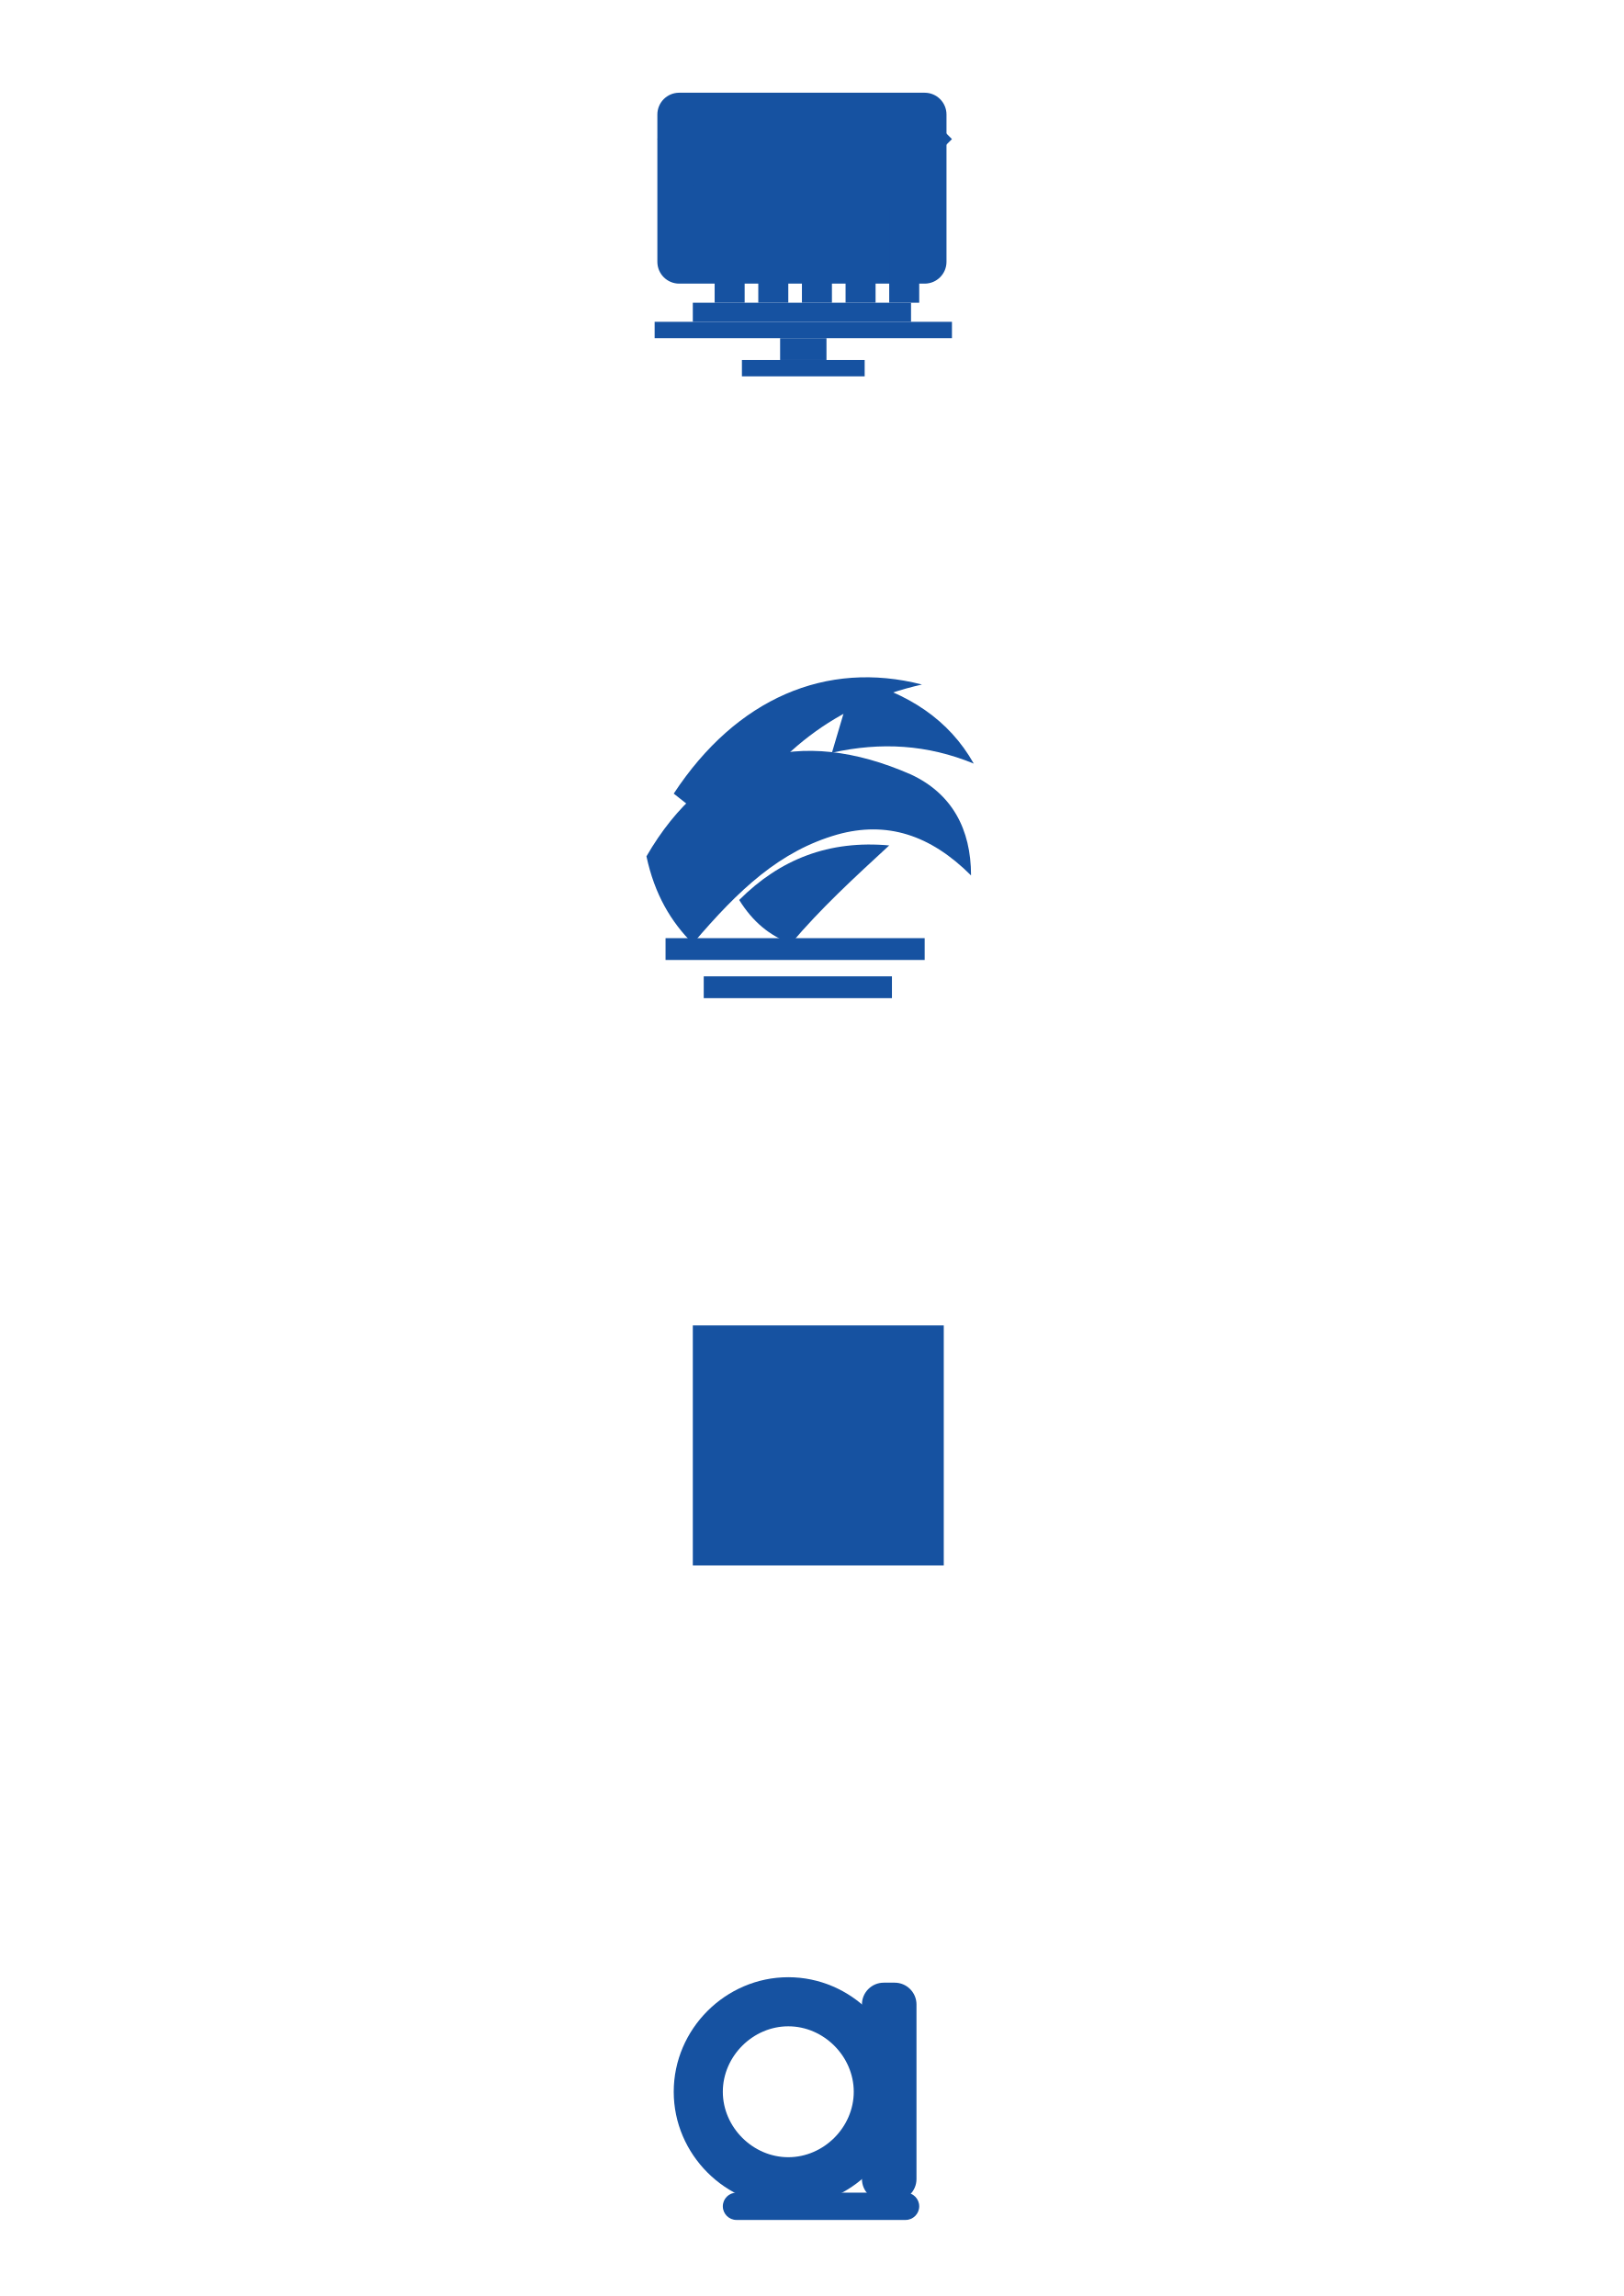
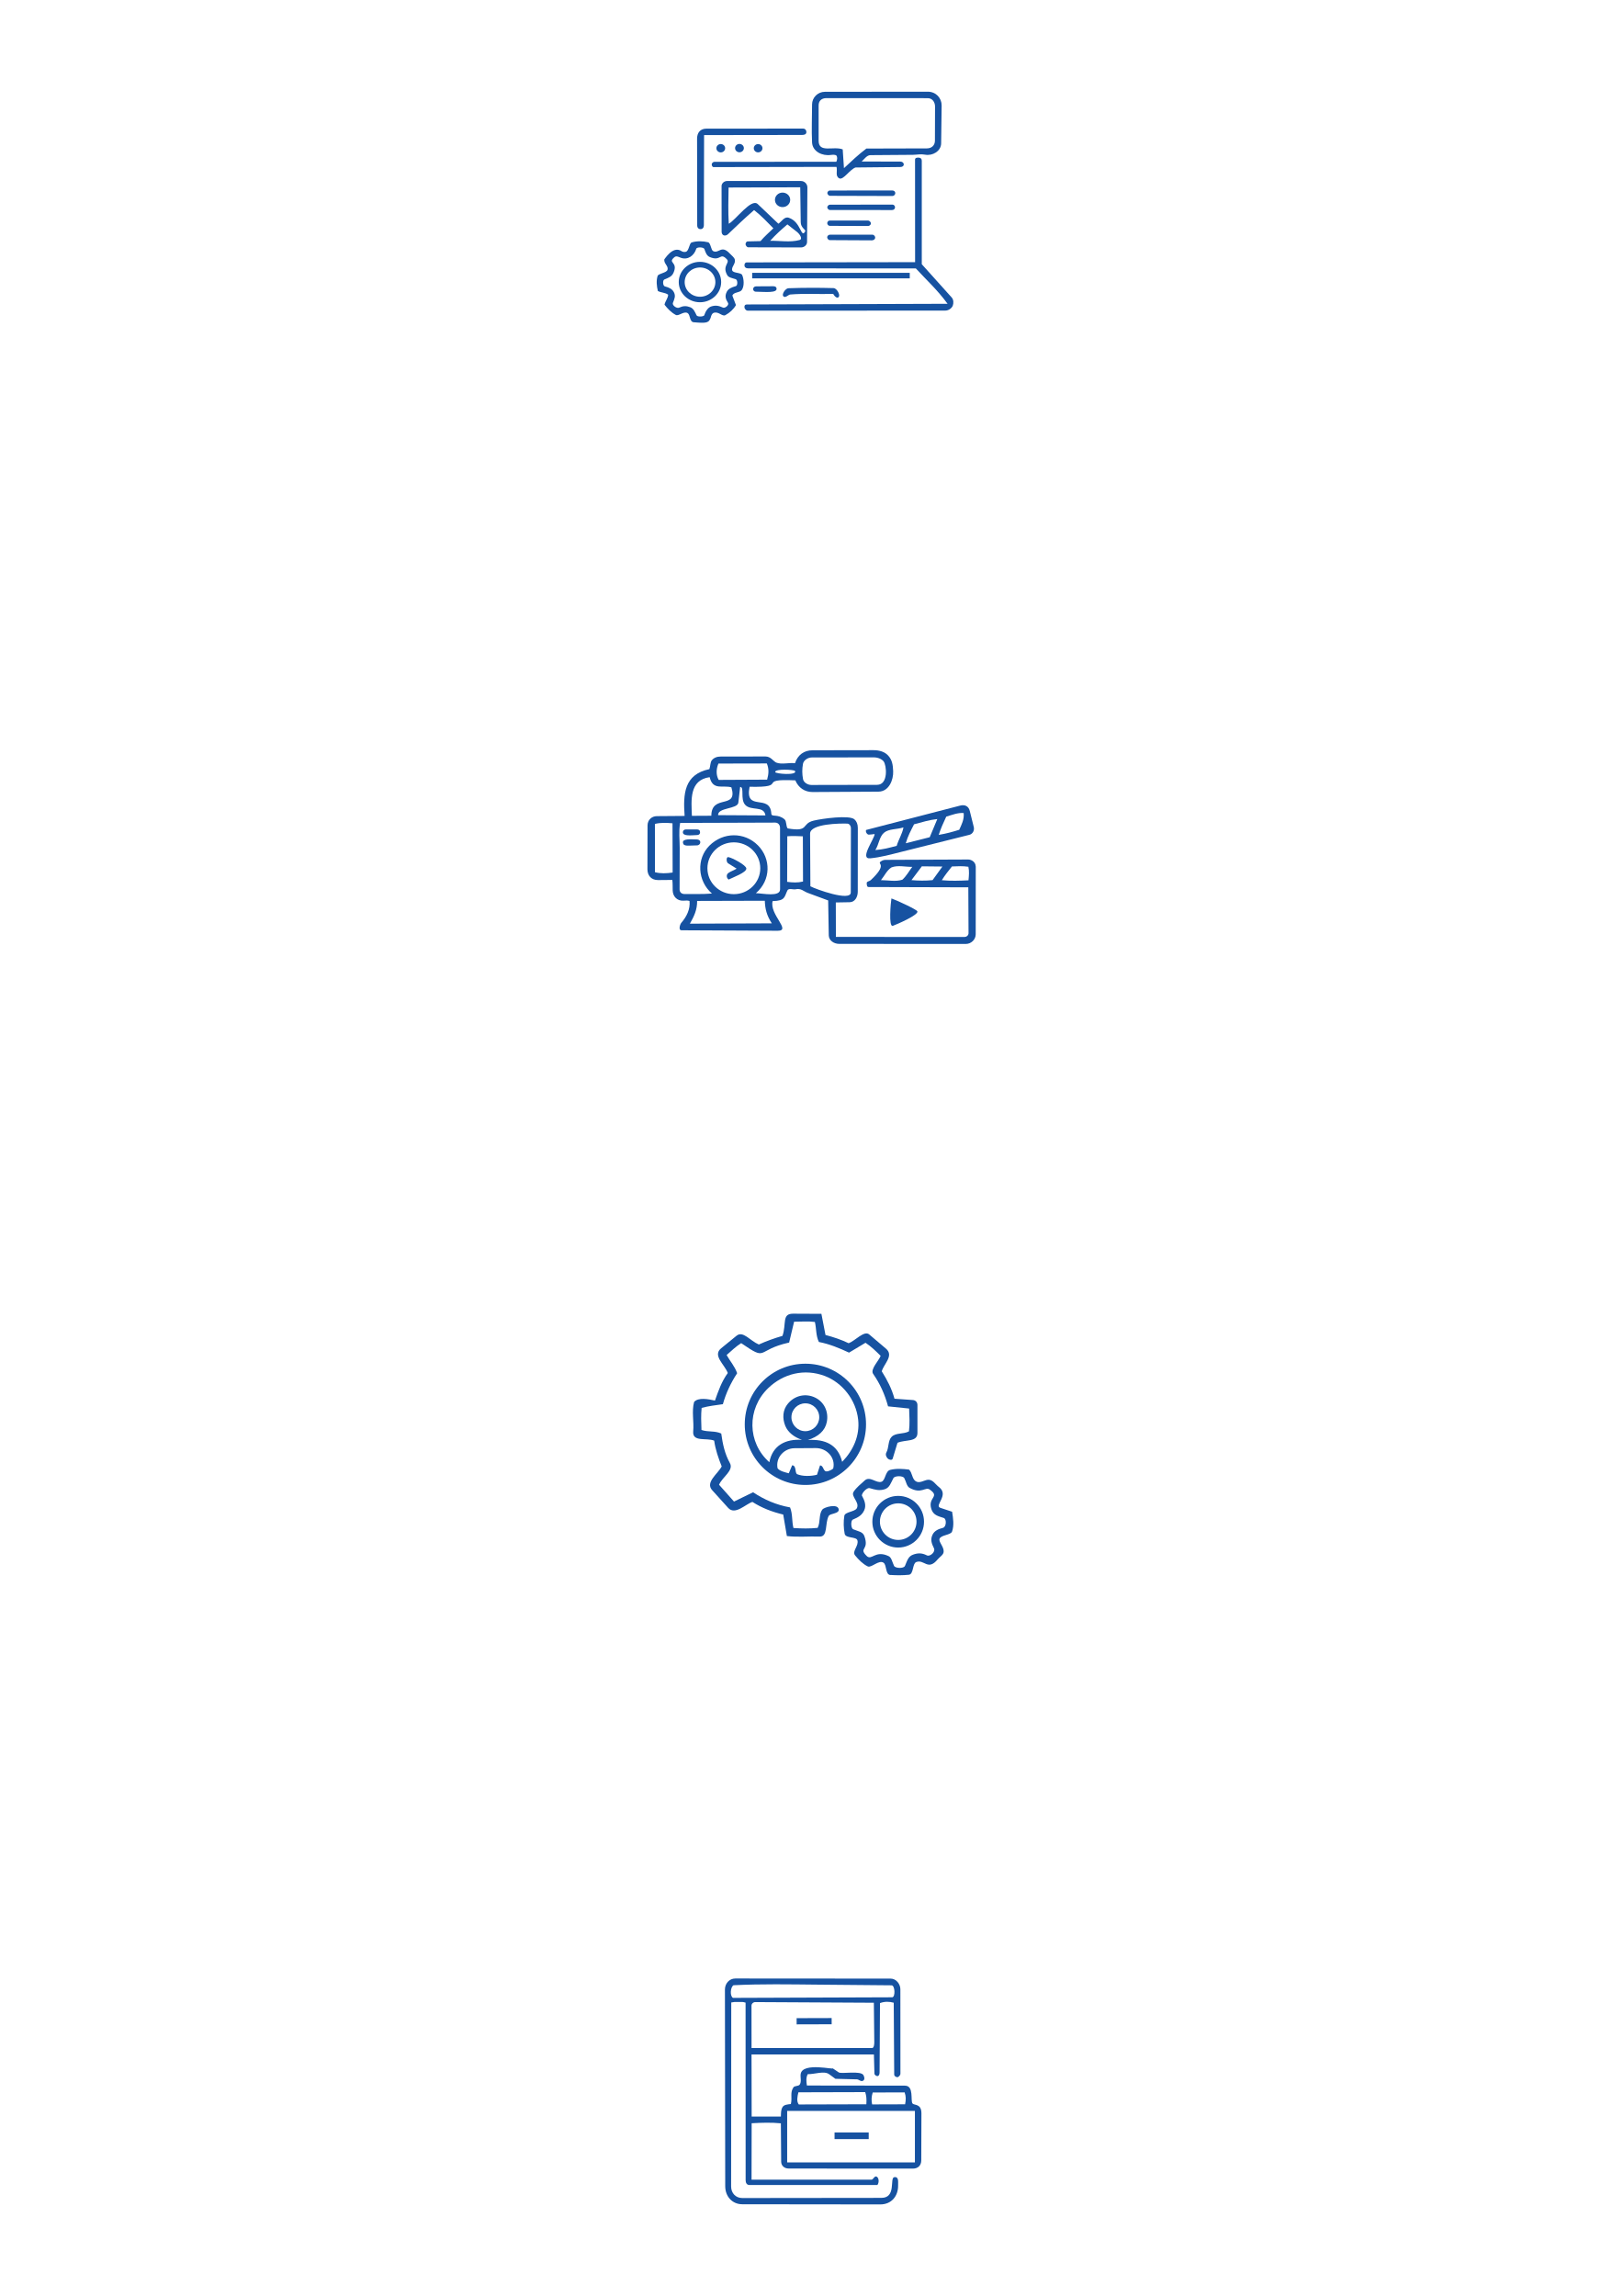
- <svg xmlns="http://www.w3.org/2000/svg" viewBox="0 0 595.28 841.89">
-   <rect x="241" y="34" width="106" height="70" rx="8" fill="#1652a1" />
-   <path d="M254 50h80v10h-80z" fill="#1652a1" />
-   <path d="M254 68h36v8h-36z" fill="#1652a1" />
-   <path d="M299 68h35v8h-35z" fill="#1652a1" />
-   <path d="M254 84h80v8h-80z" fill="#1652a1" />
-   <path d="M254 111h80v7h-80z" fill="#1652a1" />
-   <path d="M262 97h11v14h-11z" fill="#1652a1" />
-   <path d="M278 92h11v19h-11z" fill="#1652a1" />
-   <path d="M294 88h11v23h-11z" fill="#1652a1" />
-   <path d="M310 82h11v29h-11z" fill="#1652a1" />
-   <path d="M326 76h11v35h-11z" fill="#1652a1" />
-   <path d="M240 118h109v6h-109z" fill="#1652a1" />
-   <path d="M286 124h17v8h-17z" fill="#1652a1" />
-   <path d="M272 132h45v6h-45z" fill="#1652a1" />
-   <path d="M340 42l9 9-9 9z" fill="#1652a1" />
-   <path d="M250 42l-9 9 9 9z" fill="#1652a1" />
-   <path d="M289 39h12v12h-12z" fill="#1652a1" />
-   <path d="M237 314c22-38 56-48 97-30 15 7 22 20 22 37-15-15-31-20-49-15-21 6-36 20-53 40-8-8-14-18-17-32z" fill="#1652a1" />
-   <path d="M247 291c23-35 56-49 91-40-31 7-55 25-72 55z" fill="#1652a1" />
-   <path d="M271 330c15-15 33-22 55-20-13 12-25 23-36 36-8-3-14-8-19-16z" fill="#1652a1" />
-   <path d="M313 249c20 5 35 15 44 31-17-7-34-8-52-4z" fill="#1652a1" />
-   <path d="M244 344h95v8h-95z" fill="#1652a1" />
-   <path d="M258 358h69v8h-69z" fill="#1652a1" />
-   <path d="M254 486h92v88h-92z" fill="#1652a1" />
-   <path d="M265 497h70v12h-70z" fill="#1652a1" />
-   <path d="M265 521h70v12h-70z" fill="#1652a1" />
-   <path d="M265 545h44v12h-44z" fill="#1652a1" />
-   <path d="M289 725c23 0 42 19 42 42s-19 42-42 42-42-19-42-42 19-42 42-42zm0 18c-13 0-24 11-24 24s11 24 24 24 24-11 24-24-11-24-24-24z" fill="#1652a1" />
-   <rect x="316" y="727" width="20" height="80" rx="8" fill="#1652a1" />
-   <rect x="265" y="804" width="72" height="10" rx="5" fill="#1652a1" />
+ <svg xmlns="http://www.w3.org/2000/svg" id="Ebene_1" version="1.1" viewBox="0 0 595.28 841.89">
+   <defs>
+     <style>
+       .st0 {
+         fill: #1652a1;
+       }
+ 
+       .st1 {
+         fill: none;
+       }
+ 
+       .st2 {
+         clip-path: url(#clippath-1);
+       }
+ 
+       .st3 {
+         clip-path: url(#clippath);
+       }
+     </style>
+     <clipPath id="clippath">
+       <rect class="st1" x="237.36" y="33.61" width="120.37" height="774.69" />
+     </clipPath>
+     <clipPath id="clippath-1">
+       <rect class="st1" x="237.36" y="33.61" width="120.37" height="774.69" />
+     </clipPath>
+   </defs>
+   <g class="st3">
+     <path class="st0" d="M317.65,54.47l22.17-.06c1.75,0,2.94-1.13,2.94-2.82l.04-12.54c0-1.48-.88-3.05-2.67-3.05l-37.15-.02c-1.83,0-2.87,1.03-2.86,2.71v12.93c.02,4.63,5.46,1.84,8.83,3.16l.46,6.88c2.77-2.57,5.19-4.9,8.23-7.2M313.7,61.4c-2.03.6-4.52,4.71-5.97,4.01-1.62-.78-.64-2.65-1.05-4.22l-45.08.08c-.51,0-.68-.74-.67-.98,0-.33.33-.95,1.05-.95l44.64-.03c.37-.84.4-1.65.09-2.18-.26-.44-1.31-.42-2.06-.32-3.19.47-6.75-1.24-6.93-4.54-.24-4.69,0-9.25,0-13.99,0-2.48,2.07-4.62,4.7-4.62l37.71-.04c3.03,0,5.13,2.37,5.09,5.1l-.18,13.84c-.04,2.88-3.16,4.68-5.92,4.15-1.6-.31-2.9.04-4.43.06l-15.61.12c-1.29.01-2.31,1.56-3.18,2.33l14.15.03c.75,0,1.28.43,1.3,1.04.01.52-.48.95-1.27.95l-16.37.17Z" />
+     <path class="st0" d="M293.13,88.01c1.36-.37-.16-2.37-.78-2.85l-3.68-2.88c-2.23,1.91-4.24,3.7-6.32,6.02,3.53-.08,7.28.66,10.78-.29M289.16,79.84c4.57,1.48,4.46,7.76,6.03,5.03.39-.68-1.6-1.21-1.63-3.38l-.18-12.82-26.27.09c-.08,4.44-.2,8.66.07,13.28,2.57-1.37,8.23-9.48,10.62-7.21l7.57,7.2c1.2-.78,2.17-2.72,3.79-2.19M274.14,88.52l4.68-.11c1.42-1.68,2.97-3.02,4.71-4.7-2.28-2.33-4.45-4.65-7.07-6.68-3.42,2.96-6.41,5.83-9.54,8.82-.41.4-.91.56-1.45.48-.43-.07-.91-.57-.91-1.29l-.02-16.85c0-.93.93-1.82,2.01-1.82h27.1c1.36.01,2.35,1.14,2.35,2.34l-.12,20.01c0,1.17-1.08,2.01-2.25,2.01l-19.31-.05c-.54,0-.93-.73-.98-1.03-.05-.31.14-1.11.79-1.13" />
+     <path class="st0" d="M258.13,49.53l-.08,33.11c0,.81-.45,1.31-1.03,1.37-.82.09-1.41-.41-1.41-1.36l-.05-31.83c0-2.03,1.08-3.65,3.41-3.65l35.46-.02c.93,0,1.26.85,1.2,1.37-.08.73-.67.95-1.59.96l-35.92.05Z" />
+     <path class="st0" d="M327.08,71.87l-22.74-.07c-.63,0-1.01-.66-1.03-1.02-.01-.32.34-.92.98-.92l22.82-.02c.78,0,1.12.52,1.12.97,0,.48-.38,1.06-1.14,1.06" />
+     <path class="st0" d="M327.03,77.02l-22.74-.02c-.62,0-.99-.65-1-.97-.01-.32.37-.97,1-.97l22.82-.04c.75,0,1.02.61,1.02,1,0,.49-.38,1-1.09,1" />
+     <path class="st0" d="M319.48,88.13l-15.25-.08c-.65,0-1.02-.77-.97-1.12.04-.32.38-.88,1.03-.88h15.48c.66,0,1.02.57,1.07.91.1.66-.45,1.18-1.34,1.17" />
+     <path class="st0" d="M318.21,82.87l-13.97-.05c-.59,0-.83-.5-.93-.75-.16-.38.17-1.2.92-1.2h13.97c.61,0,1.01.57,1.09.95.08.37-.32,1.04-1.08,1.04" />
+     <path class="st0" d="M279.53,54.35c0,.84-.71,1.52-1.59,1.52s-1.59-.68-1.59-1.52.71-1.52,1.59-1.52,1.59.68,1.59,1.52" />
+     <path class="st0" d="M272.71,54.31c0,.85-.72,1.53-1.61,1.53s-1.61-.69-1.61-1.53.72-1.53,1.61-1.53,1.61.69,1.61,1.53" />
+     <path class="st0" d="M265.85,54.35c0,.85-.72,1.53-1.6,1.53s-1.61-.68-1.61-1.53.72-1.53,1.61-1.53,1.6.69,1.6,1.53" />
+     <path class="st0" d="M289.7,73.28c0,1.47-1.25,2.66-2.8,2.66s-2.79-1.19-2.79-2.66,1.25-2.66,2.79-2.66,2.8,1.19,2.8,2.66" />
+     <path class="st0" d="M273.7,111.64l73.69-.25c-3.72-5.12-7.69-8.65-11.62-12.96l-61.55-.04c-.78,0-1.05-.38-1.2-.65-.21-.38-.13-1.52.76-1.52l61.71-.09-.02-37.61c0-.81,1.1-.75,1.5-.7.51.07.97.33.97,1.13v37.93s10.99,12.23,10.99,12.23c.69.77.71,2.11.36,3-.3.75-1.35,1.78-2.76,1.78l-72.28.03c-.82,0-1.01-.55-1.2-.8-.19-.26-.32-1.46.67-1.46" />
+   </g>
+   <rect class="st0" x="275.76" y="100.04" width="57.77" height="2.03" />
+   <g class="st2">
+     <path class="st0" d="M305.44,107.77c-5.33.15-10.62-.22-15.76.22-.66.06-1.9,1.55-2.57.55-.5-.76.86-2.81,1.94-2.85,5.59-.2,10.88-.2,16.54-.05,1.19.03,2.45,2.35,1.96,3.16-.53.87-1.59-.11-2.09-1.03" />
+     <path class="st0" d="M284.62,105.5c.86,2.17-4.54,1.46-7.48,1.46-.72,0-1.07-.52-1.02-1.08.04-.35.35-.87,1.05-.88l6.32-.04c.65,0,1.01.25,1.13.53" />
+     <path class="st0" d="M258.16,115.67c.49-1.48,1.34-2.9,2.59-3.3,1.64-.53,2.76-.27,4.3.42.77.35,2.32-.95,1.86-1.7-.91-1.46-1.24-2.55-.46-4.09.55-1.09,1.65-1.62,3.31-2.08.77-.22.71-2.31-.05-2.55-1.34-.42-2.58-.6-3.07-1.45-2.03-3.51,1.15-4.49-.18-5.87-2.58-2.69-2.08.95-6.26-.81-1.17-.49-1.54-1.76-1.96-2.93-.27-.73-2.76-.81-2.98-.09-.75,2.48-3.1,4.32-5.81,3.24-.77-.3-1.51-.73-2.19-.17-2.71,2.26,1.48,1.61-.35,5.74-.62,1.4-1.76,1.8-3.34,2.45-.7.29-.57,2.34.17,2.53,1.62.42,2.7.97,3.31,2.12.73,1.4.23,2.44-.35,3.92-.36.91,1.4,2.15,2.25,1.77,1.55-.71,2.69-.7,4.06-.18,1.29.49,1.73,1.7,2.37,2.99.3.58,2.28.55,2.79.04M260.65,116.17c-.7,2.29-1.52,2.41-6.34,1.99-1.55-.13-1.19-2.75-2.22-3.36-1.4-.83-3.27,1.23-4.33.68-1.67-.88-3.01-2.29-4.14-3.75.27-1.36,1.24-2.24,1.34-3.66-1.11-.84-2.48-.69-3.77-1.36-.43-1.74-.65-3.76-.11-5.5.3-.98,3.3-1.09,3.65-2.31.4-1.39-1.46-2.27-1.17-3.86-.07.39,3.01-5.19,6.32-2.94.41.28,1,.35,1.51.24,1.25-.27,1.25-3.14,2.19-3.44,1.84-.58,4.13-.54,6-.07,1.02.26,1.03,2.86,1.9,3.26,2.11.99,2.96-2.46,6.09.89.67.71,1.58,1.37,1.8,2.12.48,1.63-1.41,2.83-.91,4.1.39.99,3.18.71,3.61,1.61.68,1.43.87,4.17-.14,5.55-.77,1.04-2.89.66-3.44,2.01l1.32,3.5c-.84,1.5-2.27,2.81-3.89,3.69-1.1.6-2.4-1.37-4.15-.9-.57.15-.9.69-1.14,1.51" />
+     <path class="st0" d="M262.27,103.45c0-2.96-2.52-5.37-5.63-5.37s-5.63,2.4-5.63,5.37,2.52,5.36,5.63,5.36,5.63-2.4,5.63-5.36M264.39,103.42c0,4.09-3.48,7.41-7.77,7.41s-7.78-3.32-7.78-7.41,3.48-7.41,7.78-7.41,7.77,3.32,7.77,7.41" />
+     <path class="st0" d="M282.96,338.57c-1.9-2.91-2.47-5.36-2.57-8.29l-24.81.07c.04,3.26-1.15,5.7-2.66,8.34l30.04-.12ZM330.81,322.58c1.49-1.34,2.46-3.16,3.64-4.72-2.49.04-5.29-.71-7.6.19-1.65.98-2.61,3.12-3.88,4.68,2.58,0,5.39.64,7.84-.16M355.06,322.79c.17-1.78.33-3.32-.04-4.97-2.1-.31-3.95-.2-6.02-.11-1.27,1.63-2.49,3.04-3.71,5.04,3.29.32,6.45.2,9.76.04M341.9,322.72l3.6-4.98-7.53-.08-3.81,5.06c2.61.21,5,.28,7.74,0M278.73,318.37c0-5.25-4.34-9.5-9.69-9.5s-9.69,4.25-9.69,9.5,4.34,9.5,9.69,9.5,9.69-4.25,9.69-9.5M294.4,323.23l-.06-16.57c-1.98-.08-3.69-.19-5.71-.02l-.05,16.71c2.03.27,3.82.37,5.82-.11M311.91,327.26l.05-23.68c0-.72-.56-1.55-1.32-1.58-2.57-.1-13.67,0-13.65,3.69l.11,19.29c1.92,1.05,14.81,5.71,14.81,2.28M277.11,327.51c2.62.07,8.88,1.48,8.88-1.41l-.02-22.56c0-.99-.63-1.92-1.8-1.91l-34.82.12c-.57,3.24-.15,6.11-.16,9.18l-.04,15.18c0,1.08.75,1.72,1.83,1.71,3.34-.05,6.42.12,10.03-.18-5.35-4.65-5.73-12.77-.92-17.57,5.04-5.03,12.87-5.05,17.78-.09,4.82,4.87,4.83,12.77-.76,17.54M246.6,319.93l-.05-18.05c-2.23-.19-4.23-.3-6.45.23l.02,17.71c2.18.55,4.22.44,6.47.12M280.62,298.99c-.52-3.71-5.36-1.49-7.47-3.93-1.83-2.12-.14-6.47-1.8-6.52l-.66,5.77c-.28,2.41-7.61,1.74-7.42,4.59l17.35.1ZM268.14,288.7c-3.12-.92-6.8,1.26-7.96-3.73-7.55,1.05-6.74,8.5-6.52,14.18l7.13-.04c.02-8.12,9.87-2.12,7.35-10.41M291.47,282.71c-.3-.53-7.34-.88-7.28.37.04.69,8.22,1.33,7.28-.37M281.24,285.88c.63-2.21.69-4.02-.11-5.94l-17.74.04c-.85,1.98-.92,4.22.09,5.99l17.76-.09ZM321.54,287.78c4.26,0,3.5-7.31,2.38-8.64-.71-.83-2.07-1.43-3.56-1.43l-22.72.03c-1.43,0-3.01.99-3.26,2.36-.34,1.89-.33,3.69.02,5.57.23,1.26,1.74,2.17,3.1,2.16l24.04-.05ZM357.73,317.65l-.02,24.94c0,1.91-1.65,3.53-3.61,3.53l-46.39-.02c-1.97,0-3.83-1.21-3.87-3.14l-.22-12.79-7.47-2.76c-1.56-.57-2.45-1.8-4.51-1.33-.76.18-2.52-.51-2.96.41-1.15,2.38-.74,3.82-5.42,3.92-1.29,4.88,7.03,10.91,1.81,10.88l-35.22-.18c-1.25,0-.53-2.21-.07-2.74,1.91-2.21,3.34-4.96,3.01-8-.67-.26-1.5-.14-2.29-.11-2.25.08-3.82-1.52-3.88-3.73-.04-1.33.03-2.51-.13-3.88l-5.23.05c-2.48.02-3.91-1.66-3.9-3.99l.04-16.04c0-1.96,1.47-3.4,3.42-3.41l10.17-.08c-.57-8.03-.23-15.2,9.08-17.16.39-1.13.32-2.5.87-3.21.75-.96,1.91-1.41,3.32-1.41l16.35-.02c1.93,0,2.66,1.51,3.92,2.22,2.04.83,4.66-.02,6.92.25,1.02-3.01,3.28-4.74,6.45-4.74l22.36-.04c2.18,0,4.09.6,5.35,1.97,1.49,1.61,1.74,3.42,1.84,5.74.13,3.21-1.55,7.47-5.39,7.5l-24.11.14c-2.95.02-5.25-1.6-6.37-4.28-14.78-.69-1.89,2.67-16.77,2.35-1.9,9.43,7.55,2.27,7.97,9.87.08,1.37,2.29-.06,4.81,2.04.87.72.49,2.56,1.19,3.36,8.12,1.41,4.82-1.74,9.58-2.87,3.13-.74,12.96-2.1,14.86-.48.82.7,1.27,1.79,1.27,3.14l-.02,23.42c0,1.89-1,3.81-2.95,3.85l-5.1.09.03,12.63,47.1.02c.87,0,1.53-.61,1.53-1.4l-.08-16.8-36.64-.11c-.61,0-.61-1.19-.6-1.53.02-.54,1.02-.57,1.48-1,6.22-5.84,2.44-5.84,3.51-6.71.36-.29,1.01-.71,1.79-.72l30.4-.13c1.27,0,2.75.98,2.75,2.5" />
+     <path class="st0" d="M328.74,310.14c.79-2.57,2.03-4.3,2.48-6.75-2.35.78-5.43.47-7.16,1.98-1.72,1.5-1.86,4.38-3.15,6.32,2.83-.19,5.08-.81,7.83-1.55M332.06,309.21l8.79-2.22,2.78-6.66c-2.96.3-5.57,1.15-8.52,1.92-1.17,2.3-2.33,4.41-3.04,6.96M351.67,304.26c.88-1.95,1.86-3.75,1.63-6.14-2.19-.17-4.24.68-6.39,1.32-1.09,2.29-2,4.36-2.76,6.69,2.84-.47,5.07-1.1,7.52-1.87M319.03,314.72c-4.1.4,1.68-7.29,1.62-8.9-.91.18-1.48.14-2.09.22-.61.08-1.34-.99-1.04-1.71l34.5-8.94c1.77-.46,3.09.23,3.52,1.98l1.46,5.88c.29,1.17-.31,2.53-1.61,2.86l-25.04,6.27c-3.85.96-7.38,1.96-11.32,2.35" />
+     <path class="st0" d="M336.33,334.17c.48,1.31-7.51,4.77-9,5.31-1.64.6-.75-8.62-.52-10.05,1.61.54,9.26,4.04,9.52,4.74" />
+     <path class="st0" d="M255.44,309.98c-3.14.03-4.91.52-5.06-1.04-.14-1.49,2.99-1.16,5.04-1.14.81,0,1.38.43,1.31,1.15-.05.51-.45,1.03-1.3,1.04" />
+     <path class="st0" d="M255.63,306.19c-2.69.15-5.4.44-5.27-1.13.04-.41.36-.93,1.11-.93h3.91c.63-.01,1.07.21,1.18.51.23.62.11,1.49-.93,1.55" />
+     <path class="st0" d="M267.12,322.52c-.83-.62-.91-1.81-.12-2.39.93-.68,1.94-.91,3.06-1.62l-3.15-1.97c-.68-.43-.72-2.38.09-2.26,1.36.2,6.63,2.96,6.62,4.21-.02,1.46-4.71,3.14-6.49,4.02" />
+     <path class="st0" d="M257.18,524.34c2.49.84,4.87.21,7.24,1.3.53,3.87,1.3,7.48,3.17,10.83,1.52,2.73-2.75,5.07-3.97,7.95l5.48,6.17,6.99-3.41c4.13,2.74,8.53,4.64,13.56,5.55.99,2.47.6,4.87,1.23,7.55,3,.22,6.02.25,8.88-.04,1.11-2.2.34-4.86,1.72-6.73.61-.83,5.65-2.33,6-.08.27,1.68-3.14,1.43-3.68,2.46-1.44,2.76-.19,7.64-3.29,7.53-4.02-.14-8.01.3-12.03-.19l-1.34-7.88c-4.11-.99-7.81-2.4-11.29-4.63-2.48.76-6.35,5-8.89,2.19l-5.87-6.5c-2.63-2.91,2.14-6.03,3.5-8.71-1.22-3.09-2.29-6.09-2.76-9.45-2.79-1.15-8.06.64-7.69-3.42.33-3.52-.61-7.29.32-10.75,1.5-1.81,5.34-1.03,7.65-.52,1.26-3.55,2.43-6.97,4.71-10.11-1.18-3.16-5.69-6.41-2.44-9.06l5.64-4.6c2.39-1.95,4.96,1.84,8.18,3.21,2.78-1.26,5.65-2.29,8.67-3.17,1.53-4.44-.32-8.15,3.9-8.13l10.37.05,1.5,7.75c3,.81,5.8,1.72,8.49,3.03,2.32-.81,5.68-4.8,7.53-3.23l6.14,5.21c3.05,2.59-.79,5.57-1.53,8.32,2,3.18,3.65,6.34,4.66,10.05l6.75.48c.97.07,1.67.78,1.67,1.83v10.24c0,3.44-4.3,2.35-7.31,3.6l-1.76,5.8c-.25.81-1.5.39-1.93-.14-.36-.44-.87-1.26-.36-2.17.94-1.7.51-4.34,1.94-5.72,1.59-1.53,4.35-.84,6.31-1.97.35-2.77.16-5.6.06-8.35l-7.72-.8c-1.2-4.38-2.91-8.25-5.47-11.91-1.17-1.67,2.17-4.93,2.75-6.61-1.72-1.7-3.44-3.41-5.55-4.8l-6.04,3.62c-3.61-1.69-7.15-3.15-11.06-3.91-1.14-2.38-.87-4.81-1.46-7.34-2.45-.32-4.92-.1-7.62-.09l-1.82,7.64c-12.52,2.77-7.54,7.09-17.58.22-1.97,1.24-3.59,2.84-5.34,4.36,1.28,2.29,2.92,4.01,3.86,6.66-2.34,3.6-4.08,7.24-5.23,11.36-2.78.41-5.22.66-7.79,1.37-.26,2.65-.18,5.06-.06,8.09" />
+     <path class="st0" d="M299.52,540.75l1.12-3.42c1.12.06,1.09,1.43,1.87,2.06.57.46,2.39-.33,2.96-.94.93-3.89-2.29-7.5-6.43-7.47l-7.75.05c-3.88.02-7.01,3.51-6.22,7.35.81,1.08,2.86,1.5,4.11,1.84l1.24-2.93c1.59.08.96,2.59,1.75,3.23,2.04.89,5.14.81,7.37.23M300.35,519.67c0-2.82-2.28-5.1-5.1-5.1s-5.1,2.29-5.1,5.1,2.29,5.11,5.1,5.11,5.1-2.29,5.1-5.11M288.9,514.64c2.64-3.11,6.64-3.76,9.91-2.19,3.26,1.56,5.08,5.1,4.31,8.98-.64,3.22-3.15,5.39-6.95,6.58,6.38-.37,11.06,1.71,12.58,8.01,4.2-4.33,6.49-9.69,5.87-15.46-.8-7.41-5.93-13.59-12.13-15.98-7.6-2.92-15.39-.87-20.88,4.44-7.84,7.58-7.68,19.93.44,27.14,1.21-6.21,5.94-8.58,11.98-8.2-2.91-.99-5.18-2.76-6.15-5.17-1.09-2.73-.99-5.78,1.01-8.14M317.5,522.27c0,12.28-9.95,22.23-22.23,22.23s-22.23-9.95-22.23-22.23,9.95-22.23,22.23-22.23,22.23,9.95,22.23,22.23" />
+     <path class="st0" d="M331.76,574.21c.9-2.18,1.3-3.54,2.97-4.15,1.74-.64,3.21-.69,5.06.25,1.2.6,3.24-1.3,2.63-2.55-.9-1.84-1.42-3.28-.49-5.11.63-1.23,1.9-1.97,3.77-2.43,1.27-.32,1.41-3.27.28-3.62-2.24-.7-3.81-1.1-4.52-3.23-1.46-4.4,3.36-4.44-.62-7.19-1.62-1.12-3,1.78-7.31-.58-1.16-.63-1.26-2.2-2-3.6-.5-.95-3.5-.93-4,.01-.96,1.83-1.41,3.49-3.15,4.05-2.06.66-3.54.18-5.56-.4-.97-.27-2.85,1.74-2.85,2.7.99,1.81,1.68,3.58.89,5.37-.81,1.84-2.15,2.61-4.18,3.46-.86.36-.74,3.18.1,3.55,1.74.76,3.51.85,4.1,2.48,1.95,5.37-2.28,4.2.85,7.31,1.85,1.84,3.14-2.28,8.05.07,1.09.52,1.3,2.11,1.99,3.56.47.96,3.57,1.02,3.97.05M326.45,577.53c-1.91-.13-1.3-3.63-2.51-4.5-1.7-1.22-4.48,1.97-5.8,1.34-1.78-.85-3.4-2.5-4.66-4.05-1.23-1.52,1.49-3.54.85-5.55-.44-1.39-4.32-.61-4.66-2.38-.41-2.12-.48-4.42-.12-6.6.24-1.41,3.86-1.47,4.55-2.71,1.24-2.21-2.29-4.34-1.16-6.07,1.05-1.61,2.66-2.85,4.06-4.14,1.94-1.79,4.27,1.13,6.18.45,1.47-.52,1.36-3.87,3.15-4.34,2.24-.58,4.64-.4,6.94-.11,1.22,1.17,1.05,3.2,2.31,4.17,1.41,1.09,3.14-.28,4.56-.44,1.79-.2,2.82,1.71,4.05,2.63,4.01,3-1.9,6.83.58,7.66l4.29,1.43c.37,2.31.79,5.02-.03,7.28-.47,1.3-4.17,1.22-4.6,2.7-.34,1.13,1.76,2.99,1.52,4.8-.14,1.08-1.41,1.76-2.15,2.65-3.65,4.43-4.97-.14-7.91,1.03-1.44.58-.88,4.46-2.7,4.65-2.15.22-4.29.23-6.74.07" />
+     <path class="st0" d="M336.01,557.95c0-3.71-3-6.71-6.71-6.71s-6.71,3-6.71,6.71,3,6.71,6.71,6.71,6.71-3,6.71-6.71M338.76,557.98c0,5.23-4.24,9.47-9.47,9.47s-9.47-4.24-9.47-9.47,4.24-9.47,9.47-9.47,9.47,4.24,9.47,9.47" />
+     <path class="st0" d="M288.59,774.03v18.88s46.83,0,46.83,0v-18.89s-46.83,0-46.83,0ZM331.82,771.6c.33-1.65.36-2.96-.18-4.37l-11.69.04c-.5,1.56-.52,2.96-.21,4.37l12.08-.04ZM317.62,771.59c.12-2.03.02-3.05-.42-4.46l-24.49.07c-.39,1.57-.75,3.34.14,4.46l24.77-.07ZM320.53,748.96l-.16-14.6-52.5-.29c-.34-.01-.29-.59-.15-.74.15-.16.24-.74.74-.75l58.66-.22c1.18-.13,1.03-4.38-.27-4.39l-27.1-.25c-10.4-.1-20.5-.3-30.83.22-1.17.7-1.39,3.94-.2,4.64l38.99.17c-1.79,1.76-4.42,1.34-6.68,1.34l-23.88.02c-.8-.08-1.64.46-1.64,1.33l.02,15.52h44.2c.69,0,.8-1.42.79-2M331.8,764.77c3.35,0,1.93,5.5,2.74,6.52.61.78,3.29-.06,3.27,3.67l-.06,17.18c0,1.92-1.24,3.04-3.07,3.04l-45.5-.03c-1.58,0-2.78-.97-2.79-2.55l-.11-14.03c-3.56-.35-6.97-.23-10.71-.03l-.04,20.7h44c.62,0,1.12-1.67,1.98-1.05.72.52.84,2.05.16,3h-46.92c-1.01,0-1.39-.86-1.39-1.77l-.02-65.1c-1.81-.52-3.29-.39-5.25-.06l-.05,67.48c0,2.38,1.65,4.23,4.1,4.23l50.99-.06c5.57,0,2.96-7.32,4.72-7.59,1.74-.27,1.38,1.77,1.41,2.87.1,3.99-2.35,7.12-6.56,7.12l-50.56-.06c-3.66,0-6.25-2.83-6.26-6.6l-.11-72.13c0-2.21,1.61-4.05,3.82-4.05l56.95.04c2.02,0,3.55,2.01,3.55,3.88l.02,30.95c0,.65-.57,1.07-.88,1.26-.35.22-1.4-.19-1.4-.92l-.17-26.33c-1.66-.46-3.33-.49-5.04.14l-.15,25.41c0,.67-.23,1.32-.75,1.35-.36.02-1.12-.32-1.14-.95l-.19-6.98h-44.87s.05,22.76.05,22.76h10.72c.04-1.39-.01-2.53.64-3.52.54-.82,1.73-.91,3.02-1.06.57-2.46-.4-4.14.95-6.14.38-.57,1.74-.36,2.25-.94.79-1.06.2-2.67.39-3.93.68-4.52,12.83-1.35,11.66-2.14l2.3,1.55c.98.66,8.07-.76,9.05,1.01.34.6.62,1.63-.16,2.05-.79.42-1.51-.49-2.21-.51l-7.9-.2-2.3-1.68c-1.85-1.35-5.17.02-7.86-.02-.65,1.27-.54,2.6-.3,4.16l36.02.05Z" />
+   </g>
+   <rect class="st0" x="292.02" y="740.01" width="12.84" height="2.28" transform="translate(-2.16 .87) rotate(-.17)" />
+   <rect class="st0" x="305.96" y="781.92" width="12.52" height="2.44" />
</svg>
